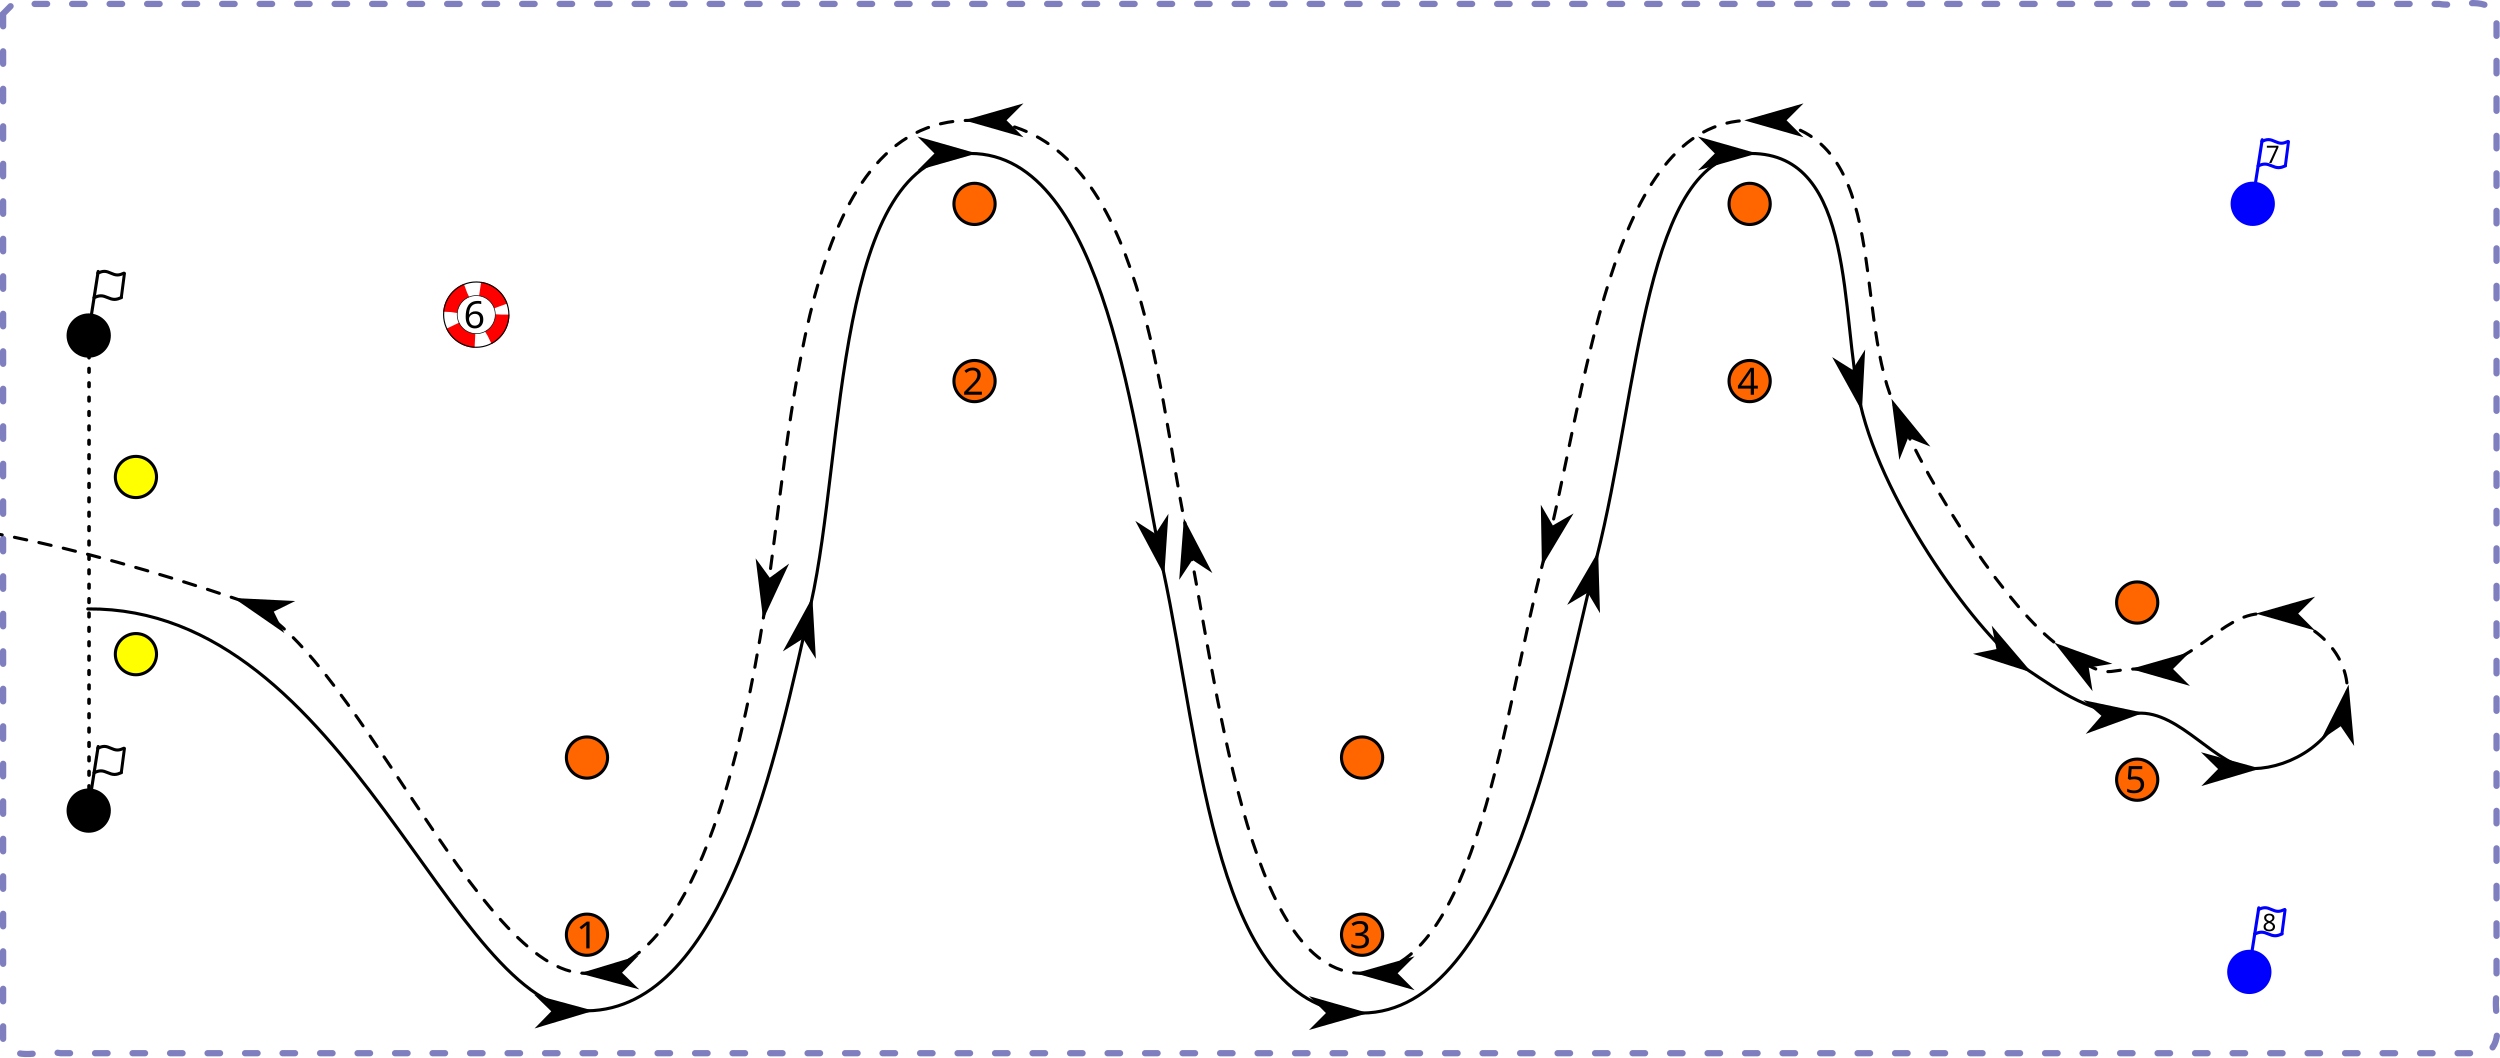
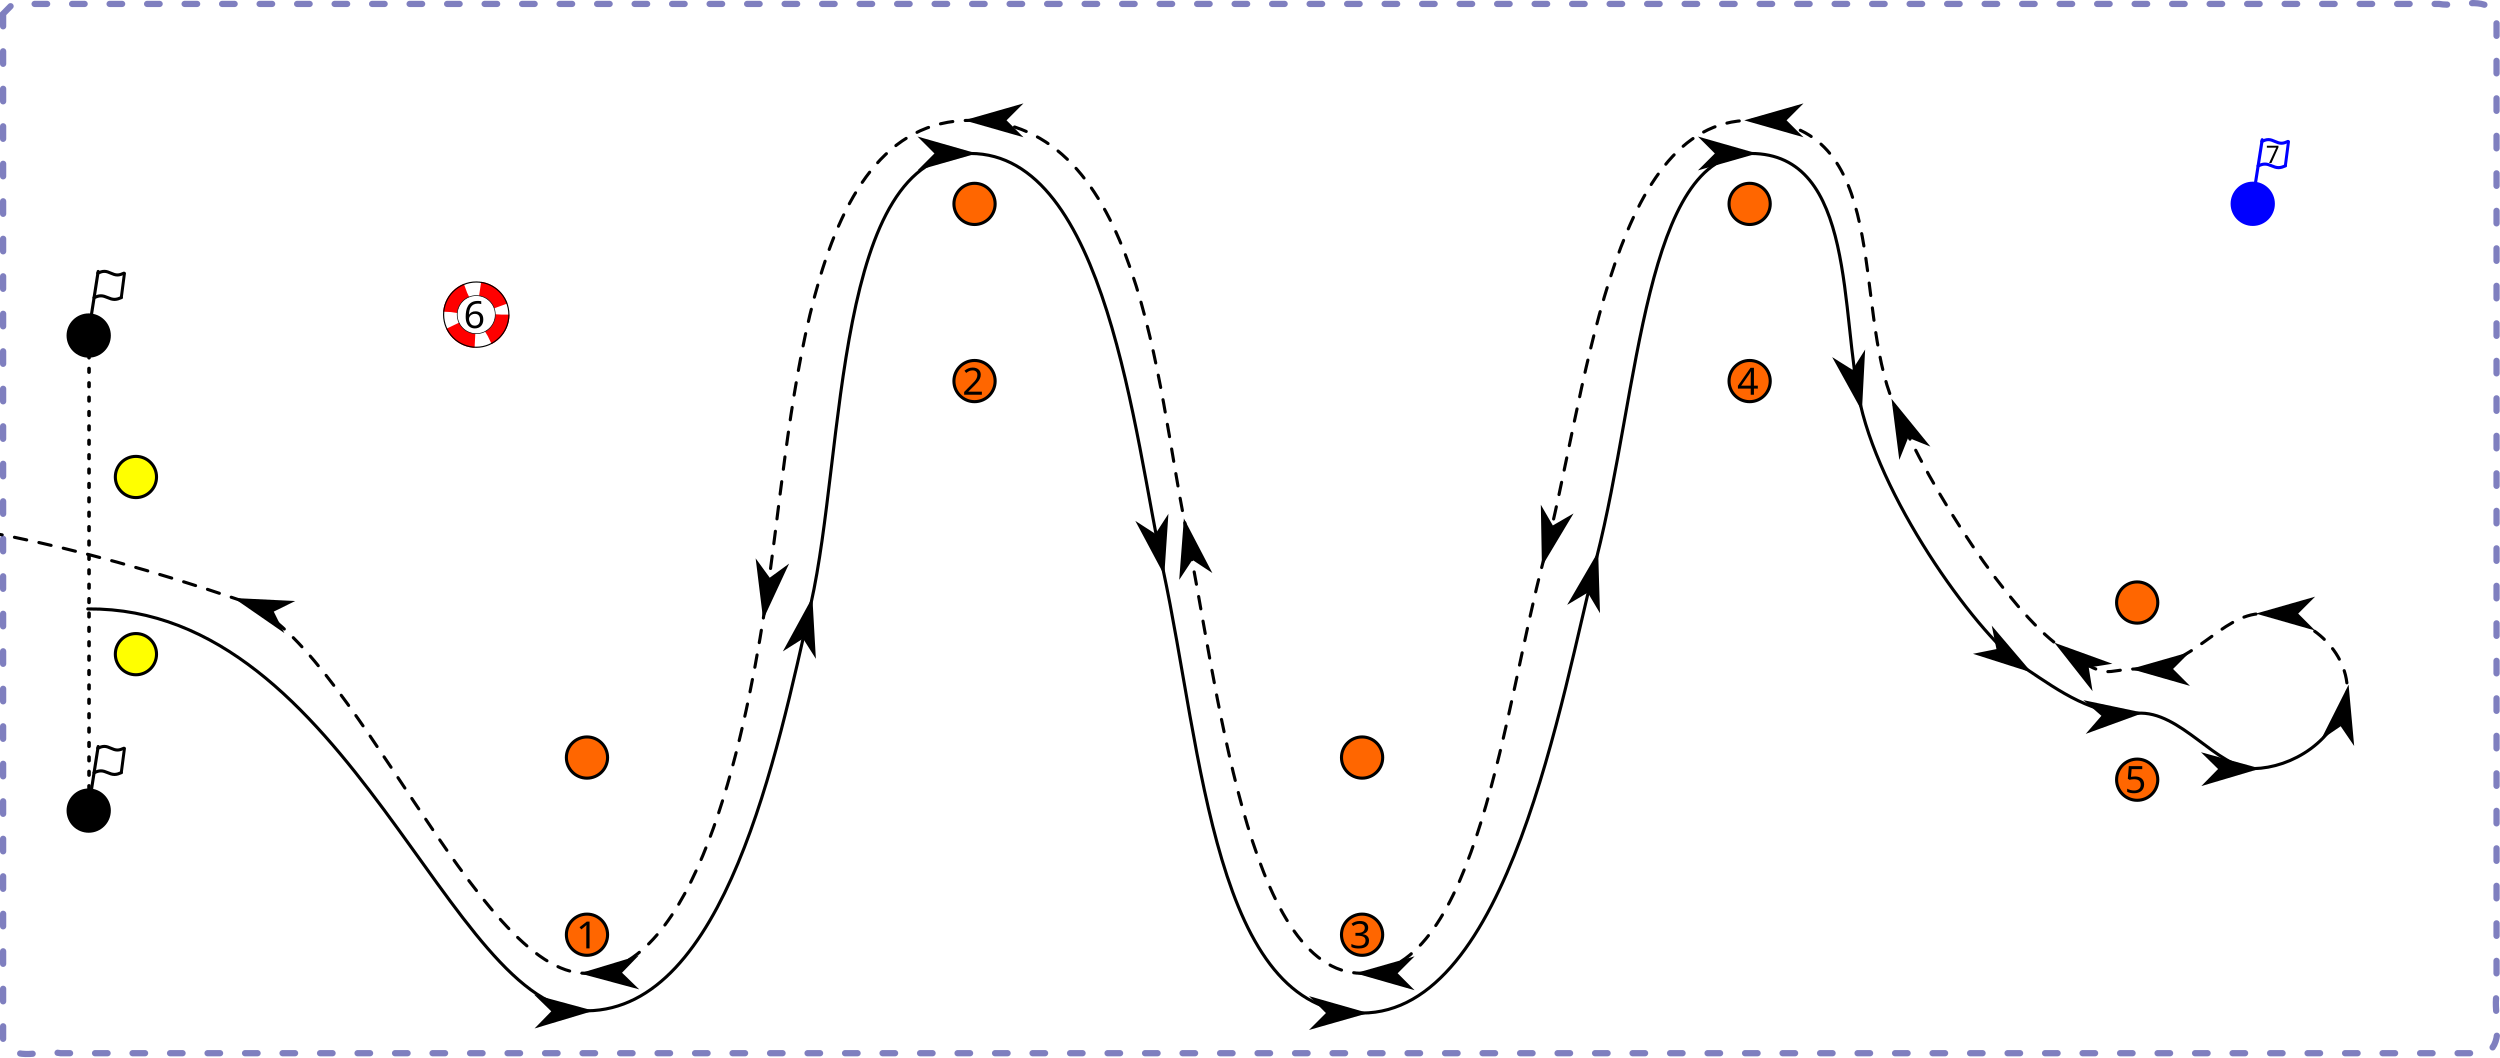
<svg xmlns="http://www.w3.org/2000/svg" version="1.0" id="svg3641" height="360.829" width="853.326" style="enable-background:new" xml:space="preserve">
  <defs id="arrows">
    <marker id="RazorWire" refX="0" refY="0" orient="auto" style="overflow:visible">
      <path id="path5527" style="fill:#34ff00;fill-opacity:1;fill-rule:evenodd;stroke:#34ff00;stroke-width:0.085pt;stroke-opacity:1" d="M 0.019,-0.632 V 0.595 L -6.621,2.568 H 9.113 L 2.979,0.595 V -0.632 L 9.166,-2.472 H -6.594 Z" />
    </marker>
    <marker orient="auto" refY="0" refX="0" id="Scissors" style="overflow:visible">
      <path id="schere" d="M 9.696,-3.847 C 8.661,-5.095 6.794,-5.052 5.4,-4.515 l -8.76,3.283 c -2.548,-1.394 -5.065,-0.995 -5.065,-1.673 0,-0.53 0.487,-0.414 0.414,-1.795 -0.07,-1.326 -1.454,-2.307 -2.763,-2.22 -1.309,-0.008 -2.666,0.995 -2.678,2.379 -0.098,1.393 1.074,2.688 2.461,2.779 1.624,0.242 4.499,-0.742 5.848,1.676 C -6.148,1.766 -7.931,1.771 -9.543,1.679 -10.882,1.602 -12.489,1.985 -13.128,3.301 c -0.617,1.261 -0.012,3.056 1.405,3.442 1.43,0.525 3.393,-0.138 3.733,-1.782 0.262,-1.267 -0.635,-1.862 -0.291,-2.322 0.26,-0.347 1.91,-0.146 4.85,-1.466 L 6.055,4.515 C 7.253,4.85 8.718,4.839 9.78,3.66 L -0.055,-0.057 Z M -9.832,-5.874 c 1.381,0.771 1.268,2.862 -0.167,3.268 -1.298,0.452 -2.956,-0.81 -2.542,-2.216 0.242,-1.154 1.764,-1.579 2.709,-1.052 z m 0.06,8.552 c 1.441,0.532 1.196,2.97 -0.269,3.298 -0.972,0.337 -2.361,-0.148 -2.459,-1.293 -0.189,-1.392 1.446,-2.65 2.728,-2.005 z" style="fill:#34ff00;fill-opacity:1;stroke:#34ff00;stroke-width:1.067;stroke-opacity:1" />
    </marker>
    <marker orient="auto" refY="0" refX="0" id="Legs" style="overflow:visible">
      <g id="g5494" transform="scale(-0.7)" style="fill:#34ff00;fill-opacity:1;stroke:#34ff00;stroke-opacity:1">
        <g id="g5496" transform="matrix(0,-1,-1,0,22.0892,22.73484)" style="fill:#34ff00;fill-opacity:1;stroke:#34ff00;stroke-opacity:1">
          <path id="path5498" d="m 22.636,22.054 c -7.371,5.036 -2.618,7.047 -6.23,14.339" style="fill:#34ff00;fill-opacity:1;fill-rule:evenodd;stroke:#34ff00;stroke-width:1.067pt;stroke-opacity:1" />
          <path id="path5500" d="m 22.825,21.918 c -1.451,8.904 3.772,9.355 4.805,14.747" style="fill:#34ff00;fill-opacity:1;fill-rule:evenodd;stroke:#34ff00;stroke-width:1.067pt;stroke-opacity:1" />
        </g>
        <path id="path5502" d="m -15.029,-7.181 -0.984,4.313 4.227,-1.305 z" style="fill:#34ff00;fill-opacity:1;fill-rule:evenodd;stroke:#34ff00;stroke-width:1.067pt;stroke-opacity:1" />
        <path id="path5504" d="m -16.23,4.861 1.999,3.946 2.418,-3.704 z" style="fill:#34ff00;fill-opacity:1;fill-rule:evenodd;stroke:#34ff00;stroke-width:1.067pt;stroke-opacity:1" />
      </g>
    </marker>
    <linearGradient id="linearGradient5477">
      <stop style="stop-color:#57e307;stop-opacity:1;" offset="0" id="stop5479" />
    </linearGradient>
    <marker style="overflow:visible" id="Arrow1Lend" refX="0" refY="0" orient="auto">
      <path style="fill-rule:evenodd;stroke:#000000;stroke-width:0.853pt;marker-start:none" d="M -10.667,0 -14.933,4.267 0,0 -14.933,-4.267 Z" id="path3104" />
    </marker>
    <marker style="overflow:visible" id="Arrow1Lstart" refX="0" refY="0" orient="auto">
      <path style="fill-rule:evenodd;stroke:#000000;stroke-width:0.853pt;marker-start:none" d="M 10.667,0 14.933,-4.267 0,0 14.933,4.267 Z" id="path3282" />
    </marker>
    <marker style="overflow:visible" id="Arrow1Lstart-7" refX="0" refY="0" orient="auto">
      <path style="fill-rule:evenodd;stroke:#000000;stroke-width:0.853pt;marker-start:none" d="M 10.667,0 14.933,-4.267 0,0 14.933,4.267 Z" id="path3282-4" />
    </marker>
    <marker style="overflow:visible" id="Arrow1Lend-6" refX="0" refY="0" orient="auto">
      <path style="fill-rule:evenodd;stroke:#000000;stroke-width:0.853pt;marker-start:none" d="M -10.667,0 -14.933,4.267 0,0 -14.933,-4.267 Z" id="path3104-0" />
    </marker>
  </defs>
  <g transform="translate(-215.4445,-435.3955)" style="display:inline" id="Parcours">
    <defs id="defs2076" />
    <g id="g1" />
    <g id="layer6" style="display:inline">
      <g transform="translate(18.94796,85.04597)" id="Zeitnahme" style="display:inline">
        <g id="g13156" transform="translate(-177.6378,-94.48819)">
          <path style="fill:#000000;fill-opacity:1;stroke:#000000;stroke-width:1.762" d="m 411.087,559.37 c 0,-3.685 -2.986,-6.678 -6.678,-6.678 -3.683,0 -6.678,2.987 -6.678,6.678 0,3.685 2.987,6.678 6.678,6.678 3.685,0 6.678,-2.987 6.678,-6.678 z" id="Zeit_oben" />
        </g>
        <g id="g13172" transform="translate(-177.6378,67.66194)">
          <path style="fill:#000000;fill-opacity:1;stroke:#000000;stroke-width:1.762" d="m 411.087,559.37 c 0,-3.685 -2.986,-6.678 -6.678,-6.678 -3.683,0 -6.678,2.987 -6.678,6.678 0,3.685 2.987,6.678 6.678,6.678 3.685,0 6.678,-2.987 6.678,-6.678 z" id="Zeit_unten" />
        </g>
        <path style="fill:none;stroke:#000000;stroke-width:1.228;stroke-linecap:round;stroke-linejoin:miter;stroke-miterlimit:4;stroke-dasharray:1.228, 3.684;stroke-dashoffset:0;stroke-opacity:1" d="m 226.886,466.315 c 0,23.379 0,46.759 0,70.138 0,19.991 0,67.885 0,87.271" id="path14169" />
      </g>
      <g transform="translate(113.4362,157.2769)" id="Tor1" style="display:inline;fill:#ff6600">
        <path style="fill:#ff6600;stroke:#000000;stroke-width:1.056" d="m 309.393,536.693 c 0,-3.883 -3.149,-7.032 -7.031,-7.032 -3.881,0 -7.031,3.148 -7.031,7.032 0,3.883 3.15,7.031 7.031,7.031 3.882,0 7.031,-3.147 7.031,-7.031 z" id="Tor1_innen" />
        <path style="fill:#ff6600;stroke:#000000;stroke-width:1.056" d="m 309.393,597.166 c 0,-3.883 -3.149,-7.032 -7.031,-7.032 -3.881,0 -7.031,3.148 -7.031,7.032 0,3.883 3.15,7.031 7.031,7.031 3.882,0 7.031,-3.147 7.031,-7.031 z" id="Tor1_aussen" />
      </g>
      <g transform="translate(226.8221,-31.69941)" id="Tor2" style="display:inline;fill:#ff6600">
        <path style="fill:#ff6600;stroke:#000000;stroke-width:1.056" d="m 328.291,536.693 c 0,-3.883 -3.149,-7.032 -7.031,-7.032 -3.881,0 -7.031,3.148 -7.031,7.032 0,3.883 3.15,7.031 7.031,7.031 3.882,0 7.031,-3.147 7.031,-7.031 z" id="Tor2_aussen" />
        <path style="fill:#ff6600;stroke:#000000;stroke-width:1.056" d="m 328.291,597.166 c 0,-3.883 -3.149,-7.032 -7.031,-7.032 -3.881,0 -7.031,3.148 -7.031,7.032 0,3.883 3.15,7.031 7.031,7.031 3.882,0 7.031,-3.147 7.031,-7.031 z" id="Tor2_innen" />
      </g>
      <g transform="translate(340.2078,157.2769)" id="Tor3" style="display:inline;fill:#ff6600">
        <path style="fill:#ff6600;stroke:#000000;stroke-width:1.056" d="m 347.189,536.693 c 0,-3.883 -3.149,-7.032 -7.031,-7.032 -3.881,0 -7.031,3.148 -7.031,7.032 0,3.883 3.15,7.031 7.031,7.031 3.882,0 7.031,-3.147 7.031,-7.031 z" id="Tor3_innen" />
        <path style="fill:#ff6600;stroke:#000000;stroke-width:1.056" d="m 347.189,597.166 c 0,-3.883 -3.149,-7.032 -7.031,-7.032 -3.881,0 -7.031,3.148 -7.031,7.032 0,3.883 3.15,7.031 7.031,7.031 3.882,0 7.031,-3.147 7.031,-7.031 z" id="Tor3_aussen" />
      </g>
      <g transform="translate(453.5935,-31.69941)" id="Tor4" style="display:inline;fill:#ff6600">
        <path style="fill:#ff6600;stroke:#000000;stroke-width:1.056" d="m 366.086,536.693 c 0,-3.883 -3.149,-7.032 -7.031,-7.032 -3.881,0 -7.031,3.148 -7.031,7.032 0,3.883 3.15,7.031 7.031,7.031 3.882,0 7.031,-3.147 7.031,-7.031 z" id="Tor4_aussen" />
        <path style="fill:#ff6600;stroke:#000000;stroke-width:1.056" d="m 366.086,597.166 c 0,-3.883 -3.149,-7.032 -7.031,-7.032 -3.881,0 -7.031,3.148 -7.031,7.032 0,3.883 3.15,7.031 7.031,7.031 3.882,0 7.031,-3.147 7.031,-7.031 z" id="Tor4_innen" />
      </g>
      <g transform="translate(566.9793,104.3635)" id="Tor5" style="display:inline;fill:#ff6600">
        <path style="fill:#ff6600;stroke:#000000;stroke-width:1.056" d="m 384.984,536.693 c 0,-3.883 -3.149,-7.032 -7.031,-7.032 -3.881,0 -7.031,3.148 -7.031,7.032 0,3.883 3.15,7.031 7.031,7.031 3.882,0 7.031,-3.147 7.031,-7.031 z" id="Tor5_oben" />
        <path style="fill:#ff6600;stroke:#000000;stroke-width:1.056" d="m 384.984,597.166 c 0,-3.883 -3.149,-7.032 -7.031,-7.032 -3.881,0 -7.031,3.148 -7.031,7.032 0,3.883 3.15,7.031 7.031,7.031 3.882,0 7.031,-3.147 7.031,-7.031 z" id="Tor5_unten" />
      </g>
      <g transform="translate(18.94796,138.3793)" id="Schikane" style="display:inline">
        <g style="fill:none" id="Ring">
          <ellipse id="path8826" style="fill:none;stroke:#ff0000;stroke-width:4.821;stroke-linecap:butt;stroke-linejoin:round;stroke-miterlimit:4;stroke-dasharray:9.643, 4.821;stroke-dashoffset:0;stroke-opacity:1" cx="359.055" cy="404.409" rx="8.928" ry="8.928" />
          <ellipse style="display:inline;fill:none;stroke:#000000;stroke-width:0.229;stroke-linecap:round;stroke-linejoin:round;stroke-miterlimit:4;stroke-dasharray:none;stroke-dashoffset:0;stroke-opacity:1" id="path3620" cx="359.055" cy="404.409" rx="6.5" ry="6.5" />
          <ellipse style="display:inline;fill:none;stroke:#000000;stroke-width:0.393;stroke-linecap:round;stroke-linejoin:round;stroke-miterlimit:4;stroke-dasharray:none;stroke-dashoffset:0;stroke-opacity:1" id="path2733" cx="359.055" cy="404.409" rx="11.142" ry="11.142" />
        </g>
      </g>
      <g transform="translate(-40.52031,61.51377)" id="StartZiel" style="display:inline">
        <path style="fill:#ffff00;stroke:#000000;stroke-width:1.056" d="m 309.393,536.693 c 0,-3.883 -3.149,-7.032 -7.031,-7.032 -3.881,0 -7.031,3.148 -7.031,7.032 0,3.883 3.15,7.031 7.031,7.031 3.882,0 7.031,-3.147 7.031,-7.031 z" id="StartZiel_oben" />
        <path style="fill:#ffff00;stroke:#000000;stroke-width:1.056" d="m 309.393,597.166 c 0,-3.883 -3.149,-7.032 -7.031,-7.032 -3.881,0 -7.031,3.148 -7.031,7.032 0,3.883 3.15,7.031 7.031,7.031 3.882,0 7.031,-3.147 7.031,-7.031 z" id="StartZiel_unten" />
      </g>
    </g>
  </g>
  <g transform="translate(-215.4445,-435.3955)" style="display:inline" id="ParcoursLabel">
    <defs id="defs2832" />
    <g id="g3113" style="display:inline">
      <text xml:space="preserve" style="font-style:normal;font-weight:normal;font-size:12.8px;line-height:0%;font-family:'Arial Black';display:inline;fill:#000000;fill-opacity:1;stroke:none;stroke-width:1.067" x="373.691" y="547.37" id="Nummer_Schikane">
        <tspan id="tspan3032" x="373.691" y="547.37" style="font-size:12.8px;line-height:1.25;stroke-width:1.067">6</tspan>
      </text>
      <text xml:space="preserve" style="font-style:normal;font-weight:normal;font-size:12.8px;line-height:0%;font-family:'Arial Black';display:inline;fill:#000000;fill-opacity:1;stroke:none;stroke-width:1.067" x="412.13" y="759.102" id="Nummer_Tor1">
        <tspan id="tspan3036" x="412.13" y="759.102" style="font-size:12.8px;line-height:1.25;stroke-width:1.067">1</tspan>
      </text>
      <text xml:space="preserve" style="font-style:normal;font-weight:normal;font-size:12.8px;line-height:0%;font-family:'Arial Black';display:inline;fill:#000000;fill-opacity:1;stroke:none;stroke-width:1.067" x="808.383" y="570.125" id="Nummer_Tor4">
        <tspan id="tspan3040" x="808.383" y="570.125" style="font-size:12.8px;line-height:1.25;stroke-width:1.067">4</tspan>
      </text>
      <text xml:space="preserve" style="font-style:normal;font-weight:normal;font-size:12.8px;line-height:0%;font-family:'Arial Black';display:inline;fill:#000000;fill-opacity:1;stroke:none;stroke-width:1.067" x="940.704" y="706.032" id="Nummer_Tor5">
        <tspan id="tspan3044" x="940.704" y="706.032" style="font-size:12.8px;line-height:1.25;stroke-width:1.067">5</tspan>
      </text>
      <text xml:space="preserve" style="font-style:normal;font-weight:normal;font-size:12.8px;line-height:0%;font-family:'Arial Black';display:inline;fill:#000000;fill-opacity:1;stroke:none;stroke-width:1.067" x="676.131" y="759.024" id="Nummer_Tor3">
        <tspan id="tspan3048" x="676.131" y="759.024" style="font-size:12.8px;line-height:1.25;stroke-width:1.067">3</tspan>
      </text>
      <g transform="translate(579.9631,-35.51099)" id="Speedboje_oben" style="display:inline">
        <path id="path3052" d="m 411.087,540.472 c 0,-3.685 -2.986,-6.678 -6.678,-6.678 -3.683,0 -6.678,2.987 -6.678,6.678 0,3.685 2.987,6.678 6.678,6.678 3.685,0 6.678,-2.987 6.678,-6.678 z" style="fill:#0000ff;fill-opacity:1;stroke:#0000ff;stroke-width:1.762" />
        <g style="stroke:#0000ff" id="g3062">
          <path id="path3054" d="m 407.511,519.18 c 0.372,-0.161 0.745,-0.325 1.117,-0.438 0.372,-0.114 0.744,-0.181 1.117,-0.181 0.372,0 0.744,0.063 1.117,0.181 0.372,0.113 0.744,0.273 1.116,0.438 0.369,0.16 0.745,0.321 1.117,0.434 0.369,0.114 0.745,0.181 1.117,0.181 0.368,0 0.745,-0.064 1.117,-0.181 0.368,-0.113 0.744,-0.274 1.117,-0.434" style="fill:none;stroke:#0000ff;stroke-width:1.052;stroke-linecap:round;stroke-linejoin:round" />
          <path id="path3056" d="m 407.643,518.601 -2.7,17.3 v 0.258 0" style="fill:none;stroke:#0000ff;stroke-width:1.067;stroke-linecap:round;stroke-linejoin:round" />
          <path id="path3058" d="m 406.246,527.522 c 0.384,-0.158 0.775,-0.317 1.163,-0.429 0.383,-0.113 0.775,-0.179 1.163,-0.179 0.383,0 0.774,0.062 1.163,0.179 0.387,0.112 0.774,0.271 1.163,0.429 0.387,0.159 0.774,0.317 1.162,0.433 0.388,0.109 0.775,0.175 1.163,0.175 0.388,0 0.775,-0.062 1.163,-0.175 0.387,-0.112 0.775,-0.271 1.163,-0.433" style="fill:none;stroke:#0000ff;stroke-width:1.067;stroke-linecap:round;stroke-linejoin:round" />
          <path id="path3060" d="m 416.604,519.31 -1.039,7.969 v 0.12 0" style="fill:none;stroke:#0000ff;stroke-width:1.024;stroke-linecap:round" />
        </g>
        <text xml:space="preserve" style="font-style:normal;font-weight:normal;font-size:12.8px;line-height:0%;font-family:'Arial Black';fill:#000000;fill-opacity:1;stroke:none;stroke-width:1.067" x="408.873" y="526.543" id="text3066">
          <tspan id="tspan3064" x="408.873" y="526.543" style="font-size:8.242px;line-height:1.25;stroke-width:1.067">7</tspan>
        </text>
      </g>
      <text xml:space="preserve" style="font-style:normal;font-weight:normal;font-size:12.8px;line-height:0%;font-family:'Arial Black';display:inline;fill:#000000;fill-opacity:1;stroke:none;stroke-width:1.067" x="543.926" y="570.125" id="Nummer_Tor2">
        <tspan id="tspan3088" x="543.926" y="570.125" style="font-size:12.8px;line-height:1.25;stroke-width:1.067">2</tspan>
      </text>
      <g id="Zeit_oben_Flagge">
        <path id="path3092" d="m 248.821,528.636 c 0.372,-0.161 0.745,-0.325 1.117,-0.438 0.372,-0.114 0.744,-0.181 1.117,-0.181 0.372,0 0.744,0.063 1.117,0.181 0.372,0.113 0.744,0.273 1.116,0.438 0.369,0.16 0.745,0.321 1.117,0.434 0.369,0.114 0.745,0.181 1.117,0.181 0.368,0 0.745,-0.064 1.117,-0.181 0.368,-0.113 0.744,-0.274 1.117,-0.434" style="display:inline;fill:none;stroke:#000000;stroke-width:1.052;stroke-linecap:round;stroke-linejoin:round" />
        <path id="path3094" d="m 248.953,528.057 -2.7,17.3 v 0.258 0" style="display:inline;fill:none;stroke:#000000;stroke-width:1.067;stroke-linecap:round;stroke-linejoin:round" />
        <path id="path3096" d="m 247.556,536.977 c 0.384,-0.158 0.775,-0.317 1.163,-0.429 0.383,-0.113 0.775,-0.179 1.163,-0.179 0.383,0 0.774,0.062 1.163,0.179 0.387,0.112 0.774,0.271 1.163,0.429 0.387,0.159 0.774,0.317 1.162,0.433 0.388,0.109 0.775,0.175 1.163,0.175 0.388,0 0.775,-0.062 1.163,-0.175 0.387,-0.112 0.775,-0.271 1.163,-0.433" style="display:inline;fill:none;stroke:#000000;stroke-width:1.067;stroke-linecap:round;stroke-linejoin:round" />
        <path id="path3098" d="m 257.914,528.766 -1.039,7.969 v 0.12 0" style="display:inline;fill:none;stroke:#000000;stroke-width:1.024;stroke-linecap:round" />
      </g>
      <g id="Zeit_unten_Flagge">
        <path id="path3102" d="m 248.821,690.786 c 0.372,-0.161 0.745,-0.325 1.117,-0.438 0.372,-0.114 0.744,-0.181 1.117,-0.181 0.372,0 0.744,0.063 1.117,0.181 0.372,0.113 0.744,0.273 1.116,0.438 0.369,0.16 0.745,0.321 1.117,0.434 0.369,0.114 0.745,0.181 1.117,0.181 0.368,0 0.745,-0.064 1.117,-0.181 0.368,-0.113 0.744,-0.274 1.117,-0.434" style="display:inline;fill:none;stroke:#000000;stroke-width:1.052;stroke-linecap:round;stroke-linejoin:round" />
        <path id="path3105" d="m 248.953,690.207 -2.7,17.3 v 0.258 0" style="display:inline;fill:none;stroke:#000000;stroke-width:1.067;stroke-linecap:round;stroke-linejoin:round" />
        <path id="path3107" d="m 247.556,699.127 c 0.384,-0.158 0.775,-0.317 1.163,-0.429 0.383,-0.113 0.775,-0.179 1.163,-0.179 0.383,0 0.774,0.062 1.163,0.179 0.387,0.112 0.774,0.271 1.163,0.429 0.387,0.159 0.774,0.317 1.162,0.433 0.388,0.109 0.775,0.175 1.163,0.175 0.388,0 0.775,-0.062 1.163,-0.175 0.387,-0.112 0.775,-0.271 1.163,-0.433" style="display:inline;fill:none;stroke:#000000;stroke-width:1.067;stroke-linecap:round;stroke-linejoin:round" />
        <path id="path3109" d="m 257.914,690.916 -1.039,7.969 v 0.12 0" style="display:inline;fill:none;stroke:#000000;stroke-width:1.024;stroke-linecap:round" />
      </g>
    </g>
  </g>
-   <g transform="translate(363.3543,-208.7303)" id="Speedboje_unten" style="display:inline;enable-background:new">
-     <path id="path2174" d="m 411.087,540.472 c 0,-3.685 -2.986,-6.678 -6.678,-6.678 -3.683,0 -6.678,2.987 -6.678,6.678 0,3.685 2.987,6.678 6.678,6.678 3.685,0 6.678,-2.987 6.678,-6.678 z" style="fill:#0000ff;fill-opacity:1;stroke:#0000ff;stroke-width:1.762" />
-     <g style="fill:none;stroke:#0000ff" id="g2184">
-       <path id="path2176" d="m 407.511,519.18 c 0.372,-0.161 0.745,-0.325 1.117,-0.438 0.372,-0.114 0.744,-0.181 1.117,-0.181 0.372,0 0.744,0.063 1.117,0.181 0.372,0.113 0.744,0.273 1.116,0.438 0.369,0.16 0.745,0.321 1.117,0.434 0.369,0.114 0.745,0.181 1.117,0.181 0.368,0 0.745,-0.064 1.117,-0.181 0.368,-0.113 0.744,-0.274 1.117,-0.434" style="fill:none;stroke:#0000ff;stroke-width:1.052;stroke-linecap:round;stroke-linejoin:round" />
-       <path id="path2178" d="m 407.643,518.601 -2.7,17.3 v 0.258 0" style="fill:none;stroke:#0000ff;stroke-width:1.067;stroke-linecap:round;stroke-linejoin:round" />
-       <path id="path2180" d="m 406.246,527.522 c 0.384,-0.158 0.775,-0.317 1.163,-0.429 0.383,-0.113 0.775,-0.179 1.163,-0.179 0.383,0 0.774,0.062 1.163,0.179 0.387,0.112 0.774,0.271 1.163,0.429 0.387,0.159 0.774,0.317 1.162,0.433 0.388,0.109 0.775,0.175 1.163,0.175 0.388,0 0.775,-0.062 1.163,-0.175 0.387,-0.112 0.775,-0.271 1.163,-0.433" style="fill:none;stroke:#0000ff;stroke-width:1.067;stroke-linecap:round;stroke-linejoin:round" />
-       <path id="path2182" d="m 416.604,519.31 -1.039,7.969 v 0.12 0" style="fill:none;stroke:#0000ff;stroke-width:1.024;stroke-linecap:round" />
-     </g>
-     <text xml:space="preserve" style="font-style:normal;font-weight:normal;font-size:12.8px;line-height:0%;font-family:'Arial Black';fill:#000000;fill-opacity:1;stroke:none;stroke-width:1.067" x="408.873" y="526.543" id="text2188">
-       <tspan id="tspan2186" x="408.873" y="526.543" style="font-size:8.242px;line-height:1.25;stroke-width:1.067">8</tspan>
-     </text>
-   </g>
  <g transform="translate(-215.4445,-435.3955)" style="display:inline" id="KlasseE">
    <text id="text3565" y="328.002" x="595.582" style="font-style:normal;font-variant:normal;font-weight:bold;font-stretch:normal;font-size:12.8px;line-height:0%;font-family:Verdana;-inkscape-font-specification:'Verdana Bold';text-align:center;text-anchor:middle;display:inline;fill:#000000;fill-opacity:1;stroke:none;stroke-width:1.067" xml:space="preserve">
      <tspan style="font-style:normal;font-variant:normal;font-weight:bold;font-stretch:normal;font-size:38.4px;line-height:1.25;font-family:Verdana;-inkscape-font-specification:'Verdana Bold';text-align:center;text-anchor:middle;stroke-width:1.067" y="328.002" x="595.582" id="tspan3567">DMYV-Jugend</tspan>
      <tspan id="tspan3569" style="font-style:normal;font-variant:normal;font-weight:bold;font-stretch:normal;font-size:38.4px;line-height:1.25;font-family:Verdana;-inkscape-font-specification:'Verdana Bold';text-align:center;text-anchor:middle;stroke-width:1.067" y="376.002" x="595.582">Motorboot-Slalom</tspan>
      <tspan style="font-style:normal;font-variant:normal;font-weight:bold;font-stretch:normal;font-size:38.4px;line-height:1.25;font-family:Verdana;-inkscape-font-specification:'Verdana Bold';text-align:center;text-anchor:middle;stroke-width:1.067" id="tspan3571" y="424.002" x="595.582">Klasse E</tspan>
    </text>
    <text id="text3645" y="876.114" x="243.389" style="font-style:normal;font-weight:normal;font-size:12.8px;line-height:0%;font-family:Verdana;display:inline;fill:#e6e6e6;fill-opacity:1;stroke:none;stroke-width:1.067" xml:space="preserve">
      <tspan style="font-size:19.2px;line-height:1.25;font-family:verdana;-inkscape-font-specification:verdana;fill:#000000;stroke-width:1.067" y="876.114" x="243.389" id="tspan3647">Ablegen - Startlinie - außen um die Tore 1 - 2 - 3 - 4 - vorwärts durch das Tor 5 - </tspan>
      <tspan style="font-size:19.2px;line-height:1.25;font-family:verdana;-inkscape-font-specification:verdana;fill:#000000;stroke-width:1.067" id="tspan3649" y="900.114" x="243.389">kreisen und vorwärts wieder in den Parcours durch das Tore 5,</tspan>
      <tspan style="font-size:19.2px;line-height:1.25;font-family:verdana;-inkscape-font-specification:verdana;fill:#000000;stroke-width:1.067" id="tspan3651" y="924.114" x="243.389">außen um die Tore- 4 - 3 - 2 - 1 - Ziellinie -</tspan>
      <tspan style="font-size:19.2px;line-height:1.25;font-family:verdana;-inkscape-font-specification:verdana;fill:#000000;stroke-width:1.067" y="948.114" x="243.389" id="tspan4503">anlegen und an der Klampe mit Kopfschlag belegen.</tspan>
    </text>
    <path id="path3653" d="m 1016.681,671.264 c -3.296,17.347 -19.274,26.222 -31.9,26.483 -12.697,0 -25.057,-19.948 -39.85,-18.896 -14.793,1.052 -26.454,-7.531 -37.85,-15.118 -15.74,-10.479 -48.649,-55.597 -56.6,-90.187 -7.034,-30.6 -1.377,-85.767 -37.466,-85.767 -36.089,0 -38.003,80.567 -52.61,138.039 -12.091,47.574 -29.935,155.363 -80.138,155.363 -50.203,0 -54.435,-88.924 -67.876,-151.592 -9.767,-45.538 -19.312,-141.811 -65.752,-141.811 -46.44,0 -42.729,101.808 -54.393,153.649 -11.606,51.581 -29.327,138.38 -76.398,138.999 -47.071,0.619 -81.051,-137.93 -170.443,-137.186" style="display:inline;fill:none;stroke:#000000;stroke-width:1.067;stroke-linecap:round;stroke-linejoin:round;stroke-miterlimit:4;stroke-dasharray:none;stroke-dashoffset:0;stroke-opacity:1;marker-start:url(#Arrow1Lstart);marker-mid:url(#Arrow1Lstart)" />
    <path id="path3655" d="m 169.627,612.629 c 24.841,0 67.369,7.11 127.673,27.591 37.897,12.871 81.052,127.962 118.226,127.385 37.174,-0.577 53.634,-77.78 60.748,-122.93 10.142,-64.364 12.353,-168.209 70.491,-168.209 58.138,0 63.51,90.726 73.221,138.039 11.027,53.727 21.018,153.1 60.28,153.1 39.262,0 48.82,-91.406 62.05,-141.032 14.625,-54.86 21.831,-150.107 70.698,-150.107 48.867,0 34.269,62.865 48.933,97.08 13.136,30.649 39.298,70.077 56.53,82.534 17.232,12.457 14.864,7.653 26.454,7.653 18.901,-10e-6 28.56,-18.895 42.717,-18.895 13.99,0 29.033,11.242 29.033,26.425" style="display:inline;fill:none;stroke:#000000;stroke-width:1.067;stroke-linecap:round;stroke-linejoin:round;stroke-miterlimit:4;stroke-dasharray:4.267, 4.267;stroke-dashoffset:0;stroke-opacity:1;marker-start:none;marker-mid:url(#Arrow1Lstart);marker-end:none" />
  </g>
  <g id="Export_Area" style="display:inline;opacity:1" transform="translate(-180.8124,-194.4877)">
    <path style="display:inline;opacity:0.5;fill:none;fill-opacity:1;fill-rule:nonzero;stroke:#000080;stroke-width:2.133;stroke-linecap:round;stroke-linejoin:miter;stroke-miterlimit:4;stroke-dasharray:4.267, 8.533;stroke-dashoffset:0;stroke-opacity:1" d="m 181.879,199.201 c 0,117.134 0,234.268 0,351.402 4.38,6.419 13.104,2.145 19.592,3.374 276.059,0 552.117,0 828.176,0 6.295,-4.466 2.103,-13.361 3.309,-19.977 0,-111.6 0,-223.2 0,-334.8 -4.38,-6.419 -13.104,-2.145 -19.592,-3.374 -276.059,0 -552.117,0 -828.176,0 -1.103,1.125 -2.206,2.25 -3.309,3.374 z" id="rect4816" />
    <g id="g2" />
    <g id="g3" />
  </g>
</svg>
